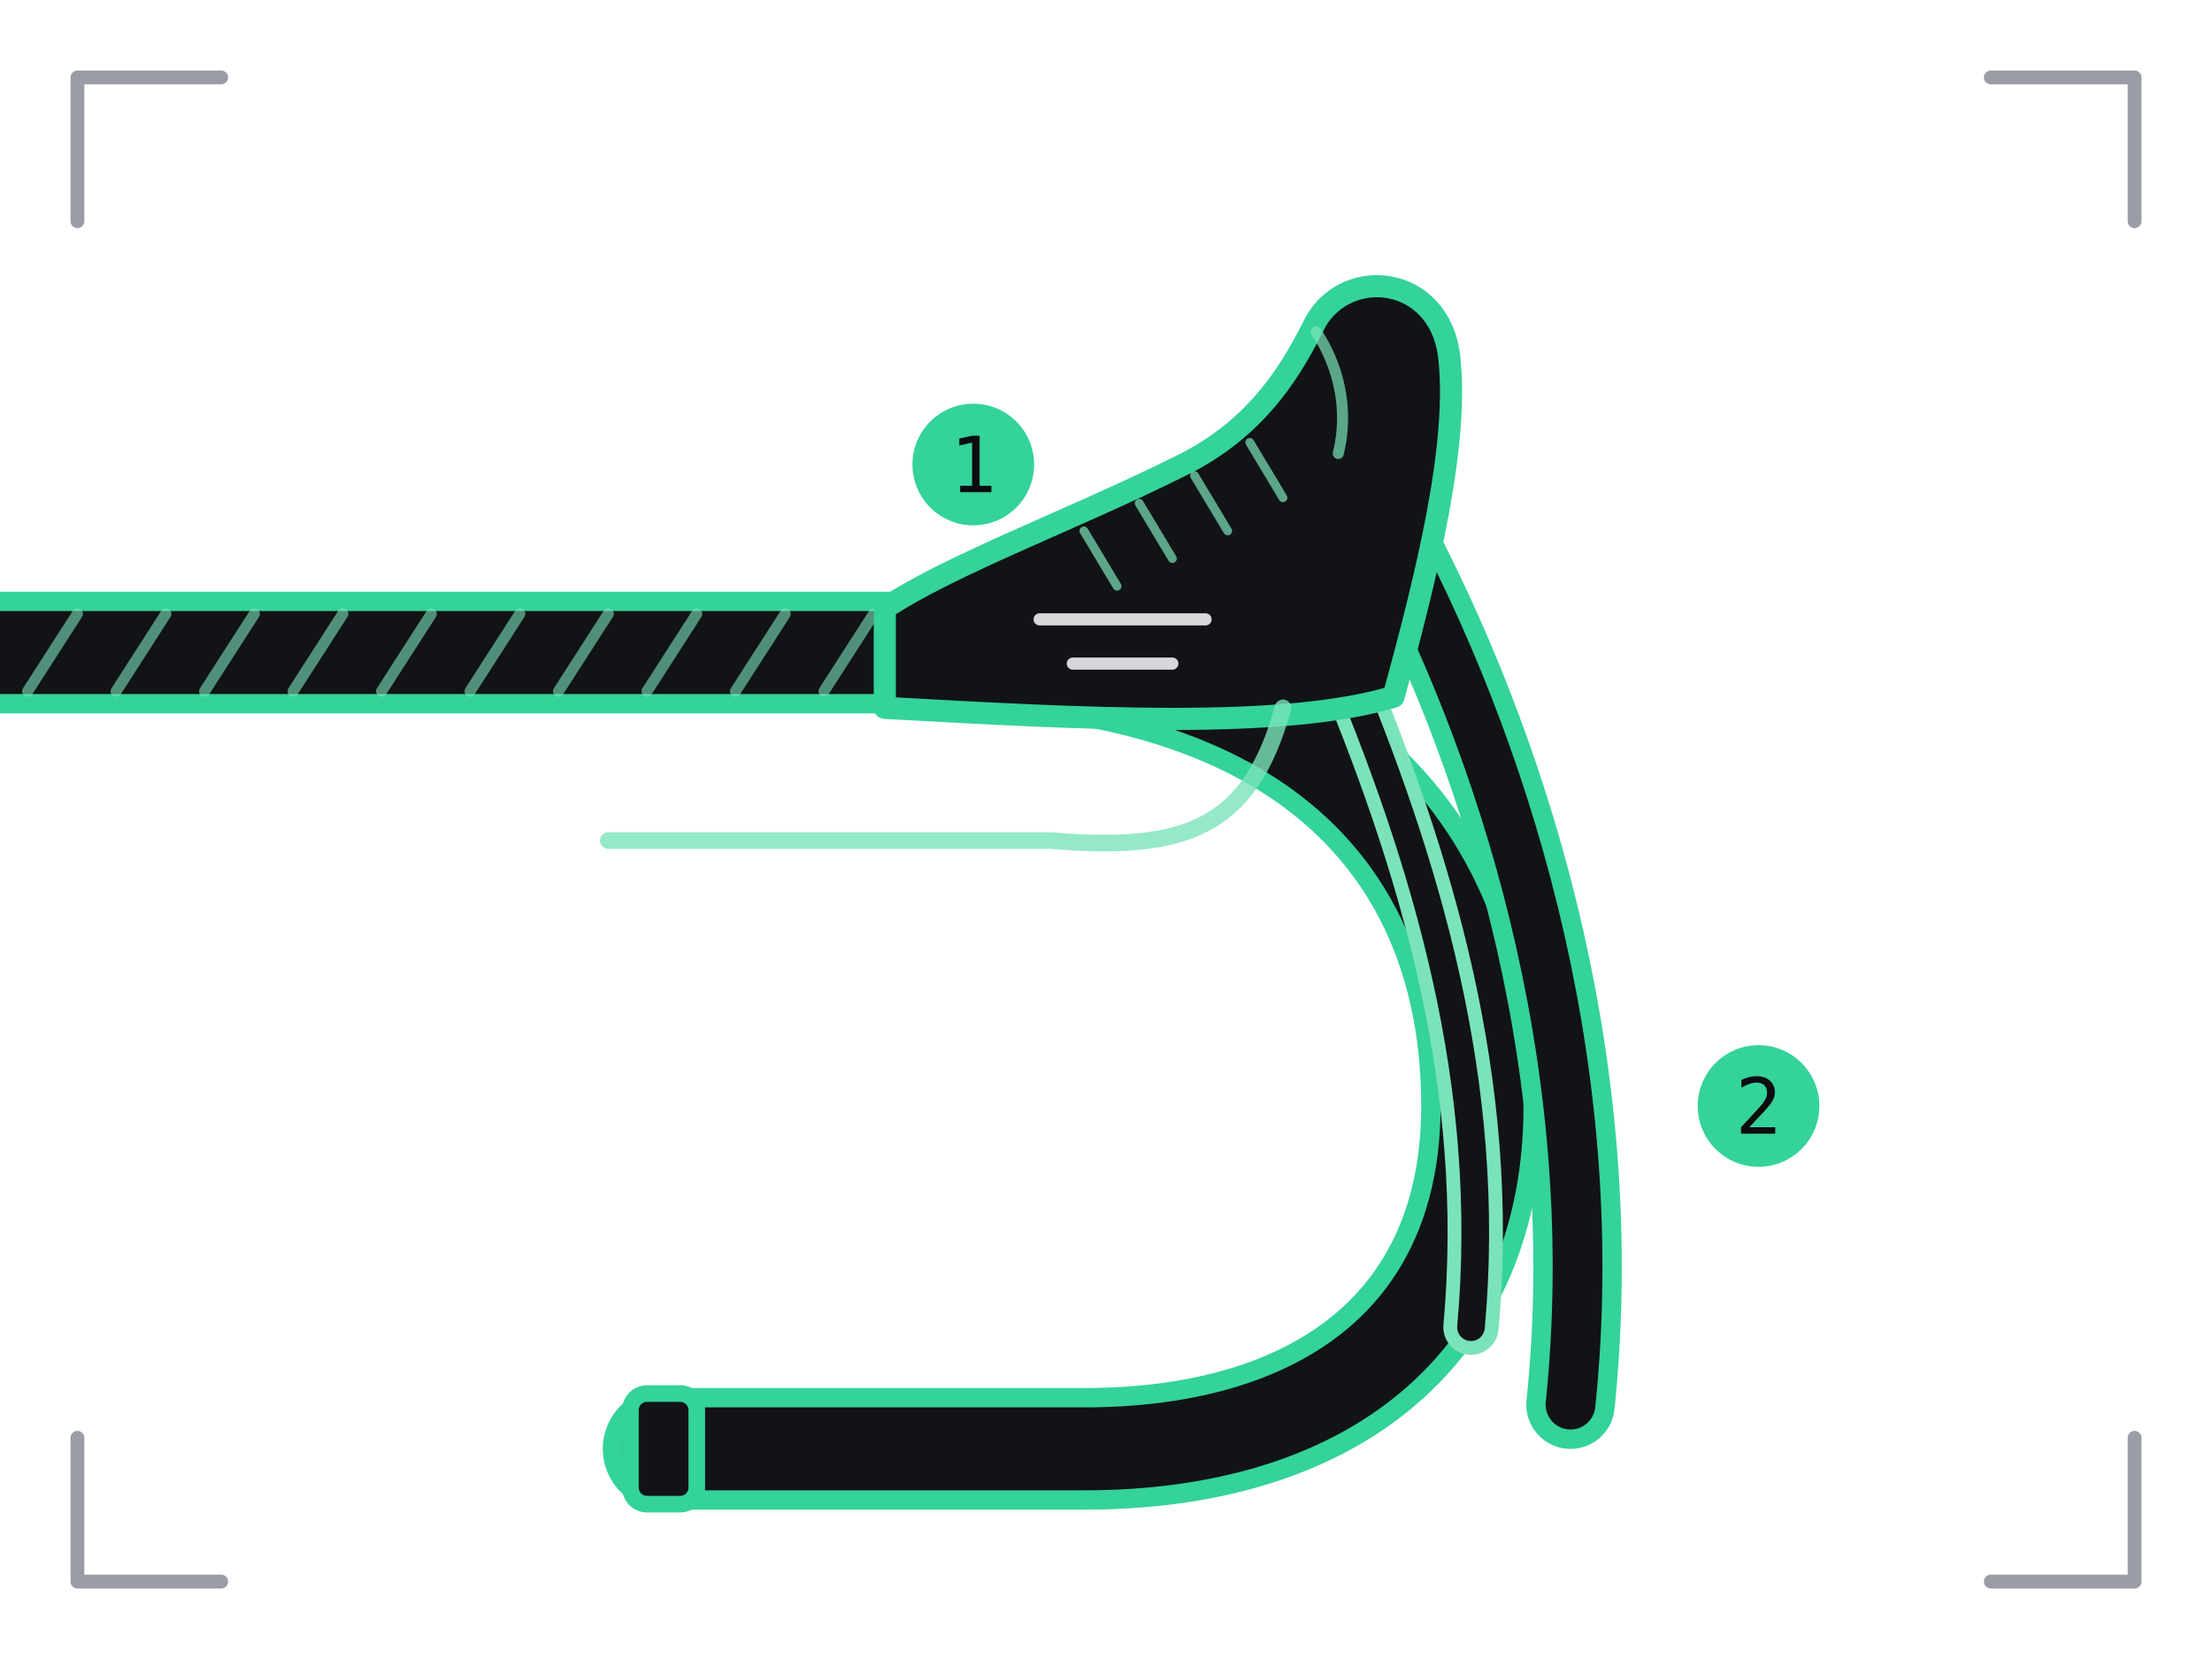
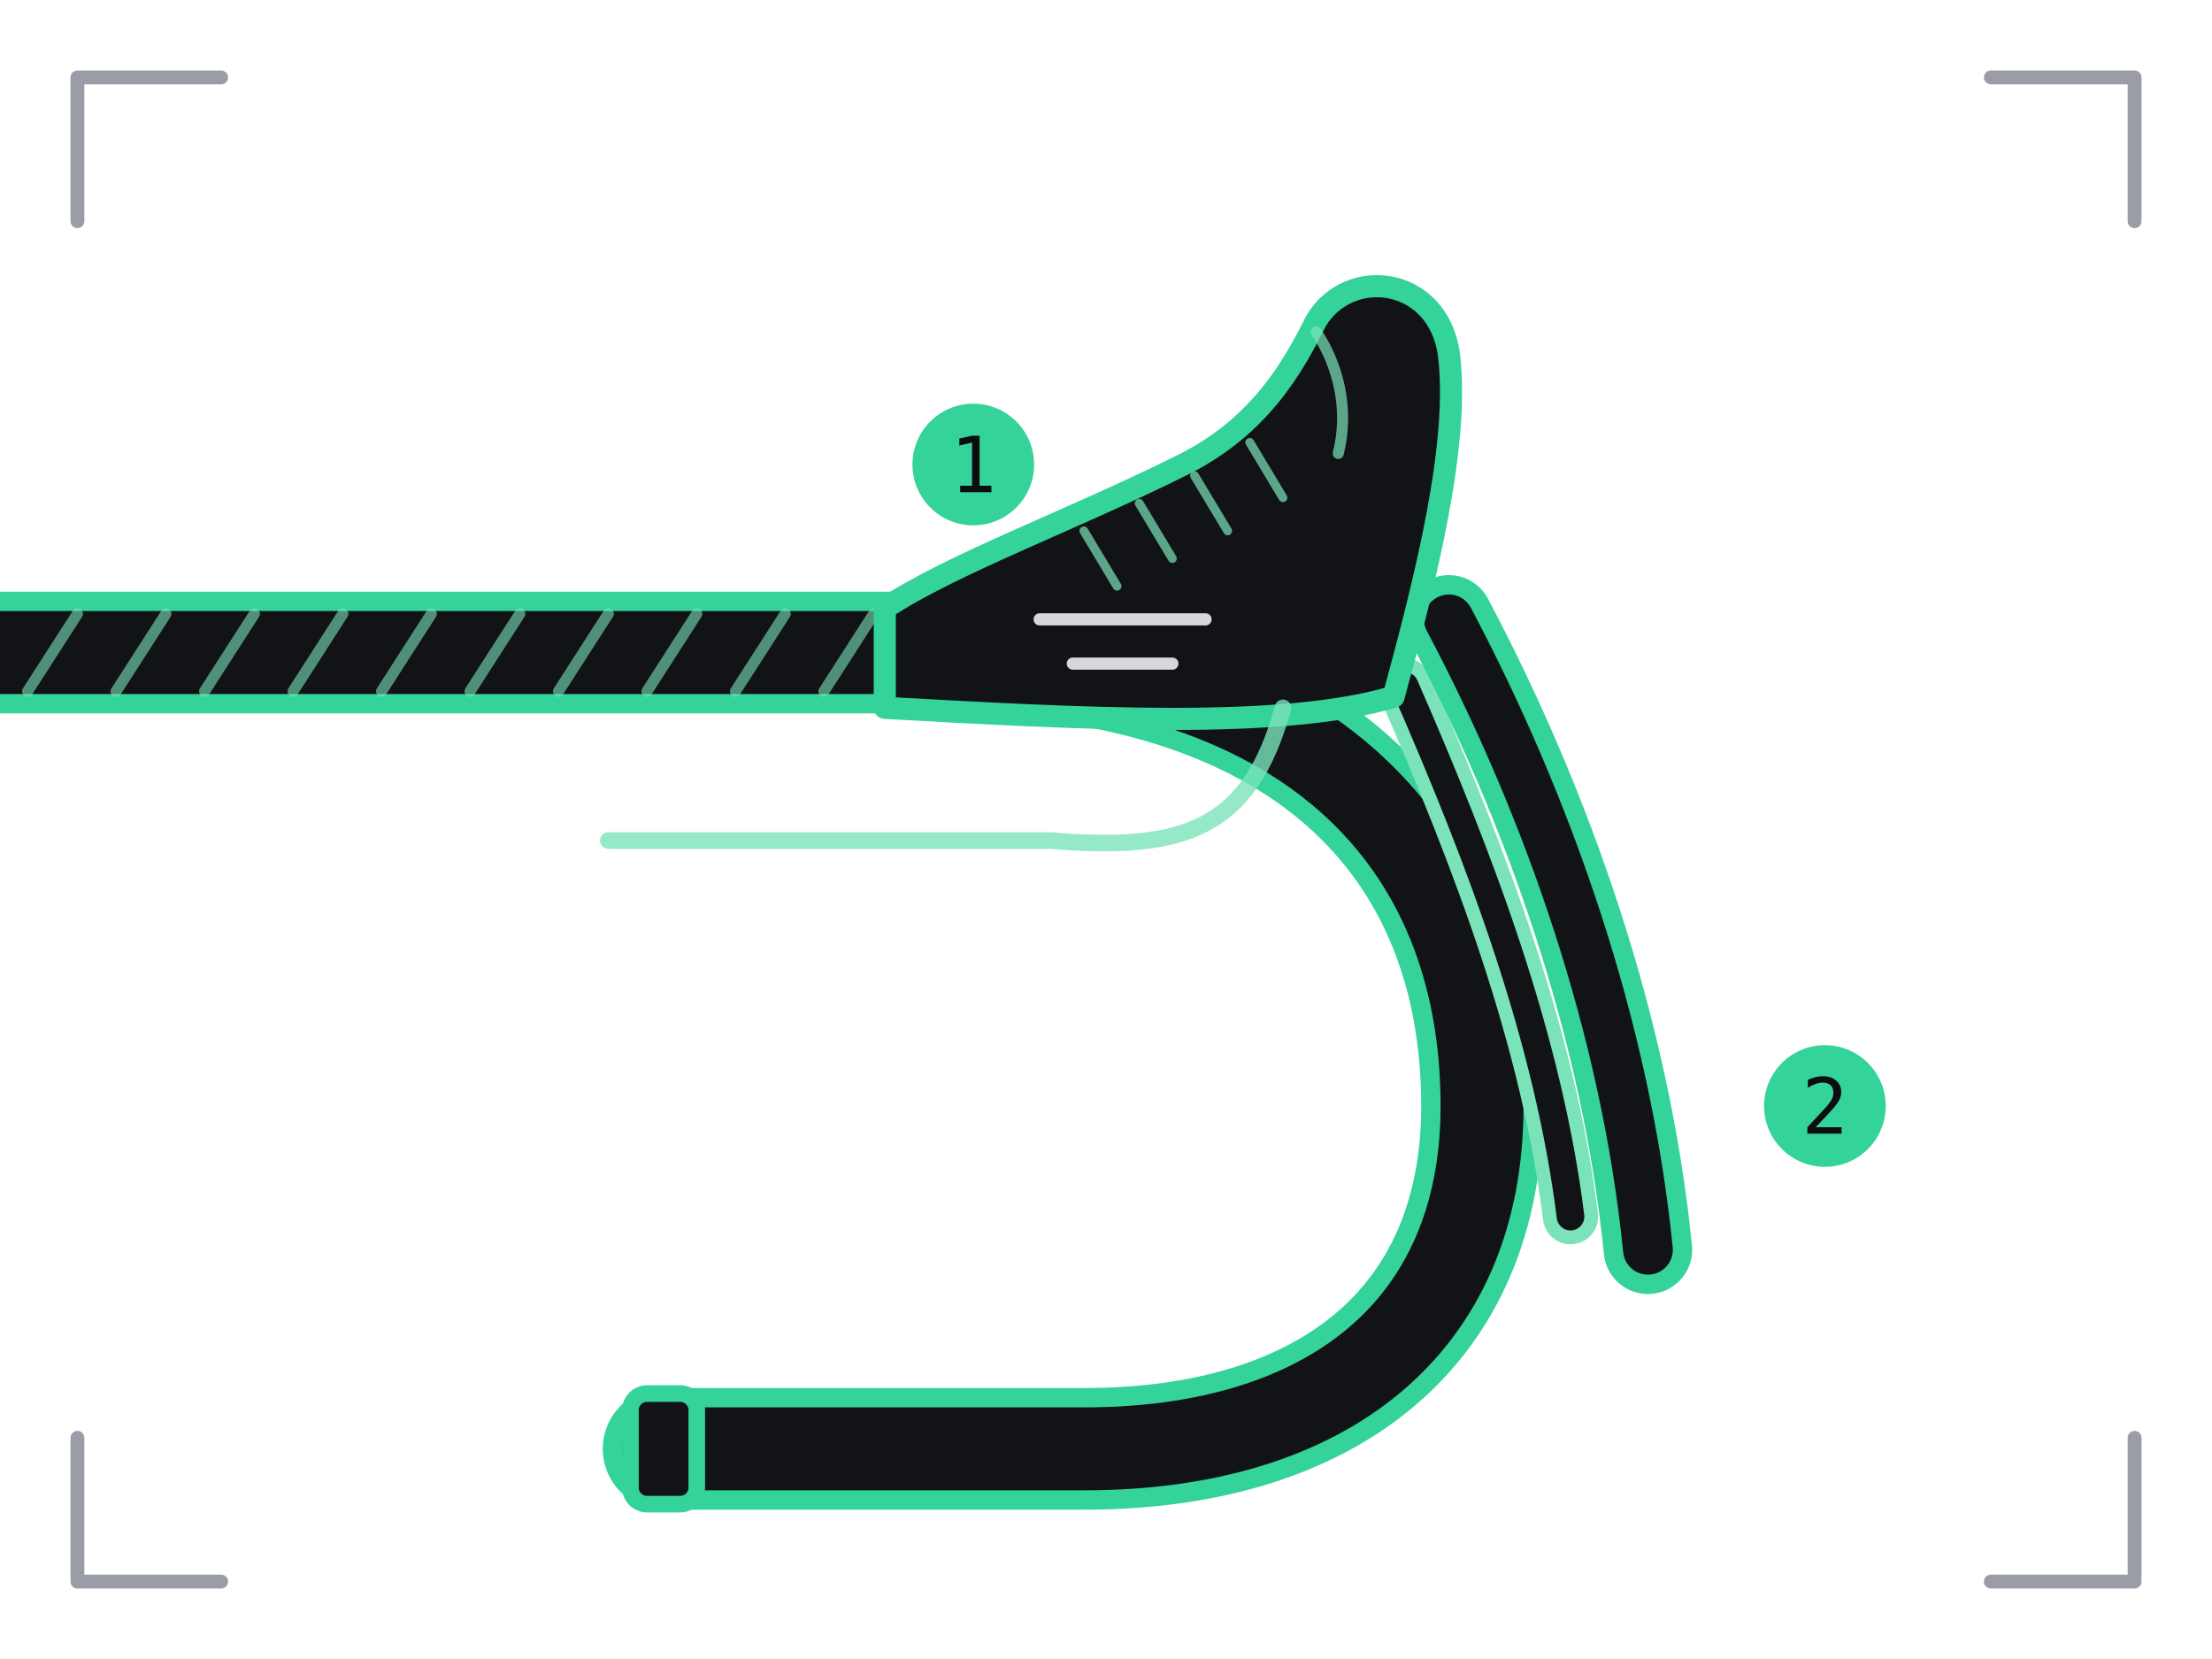
<svg xmlns="http://www.w3.org/2000/svg" viewBox="0 0 400 300" fill="none" stroke-linecap="round" stroke-linejoin="round">
  <g stroke="#9A9CA6" stroke-width="2.5" fill="none">
    <path d="M14 40V14h26M360 14h26v26M386 260v26h-26M40 286H14v-26" />
  </g>
  <path d="M-10 118H168C236 118 268 152 268 200C268 240 240 262 196 262H120" stroke="#34D399" stroke-width="22" fill="none" />
  <path d="M-10 118H168C236 118 268 152 268 200C268 240 240 262 196 262H120" stroke="#111317" stroke-width="15.0" fill="none" />
  <path d="M14 111l-9 14" stroke="#7BE3B9" stroke-width="2" opacity=".6" />
  <path d="M30 111l-9 14" stroke="#7BE3B9" stroke-width="2" opacity=".6" />
  <path d="M46 111l-9 14" stroke="#7BE3B9" stroke-width="2" opacity=".6" />
  <path d="M62 111l-9 14" stroke="#7BE3B9" stroke-width="2" opacity=".6" />
  <path d="M78 111l-9 14" stroke="#7BE3B9" stroke-width="2" opacity=".6" />
  <path d="M94 111l-9 14" stroke="#7BE3B9" stroke-width="2" opacity=".6" />
  <path d="M110 111l-9 14" stroke="#7BE3B9" stroke-width="2" opacity=".6" />
  <path d="M126 111l-9 14" stroke="#7BE3B9" stroke-width="2" opacity=".6" />
  <path d="M142 111l-9 14" stroke="#7BE3B9" stroke-width="2" opacity=".6" />
  <path d="M158 111l-9 14" stroke="#7BE3B9" stroke-width="2" opacity=".6" />
-   <path d="M242 118C258 156 270 196 266 240" stroke="#7BE3B9" stroke-width="10" fill="none" />
-   <path d="M242 118C258 156 270 196 266 240" stroke="#111317" stroke-width="5.0" fill="none" />
-   <path d="M252 98C274 140 290 196 284 254" stroke="#34D399" stroke-width="16" fill="none" />
-   <path d="M252 98C274 140 290 196 284 254" stroke="#111317" stroke-width="9.0" fill="none" />
+   <path d="M254 124C268 156 280 188 284 220" stroke="#7BE3B9" stroke-width="10" fill="none" />
+   <path d="M254 124C268 156 280 188 284 220" stroke="#111317" stroke-width="5.0" fill="none" />
+   <path d="M262 112C280 146 294 186 298 226" stroke="#34D399" stroke-width="16" fill="none" />
+   <path d="M262 112C280 146 294 186 298 226" stroke="#111317" stroke-width="9.0" fill="none" />
  <path d="M160 110C172 102 194 94 214 84C228 77 234 66 238 58C244 48 260 50 262 64C264 80 258 104 252 126C232 132 196 130 160 128Z" fill="#111317" stroke="#34D399" stroke-width="4" />
  <path d="M238 60c4 6 6 14 4 22" stroke="#7BE3B9" stroke-width="2" opacity=".7" />
  <path d="M196 96l6 10" stroke="#7BE3B9" stroke-width="1.6" opacity=".7" />
  <path d="M206 91l6 10" stroke="#7BE3B9" stroke-width="1.6" opacity=".7" />
  <path d="M216 86l6 10" stroke="#7BE3B9" stroke-width="1.6" opacity=".7" />
  <path d="M226 80l6 10" stroke="#7BE3B9" stroke-width="1.6" opacity=".7" />
  <path d="M232 128C226 150 214 154 190 152H110" stroke="#7BE3B9" stroke-width="3" stroke-dasharray="1 0" opacity=".8" />
  <rect x="114" y="252" width="12" height="20" rx="3" fill="#111317" stroke="#34D399" stroke-width="3" />
  <g stroke="#ECECEF" stroke-width="2.2" opacity=".9">
    <path d="M188 112h30M194 120h18" />
  </g>
  <g>
    <circle cx="176" cy="84" r="11" fill="#34D399" />
    <text x="176" y="89" text-anchor="middle" font-family="IBM Plex Mono, monospace" font-size="14" font-weight="500" fill="#0C0D10">1</text>
  </g>
  <g>
-     <circle cx="318" cy="200" r="11" fill="#34D399" />
-     <text x="318" y="205" text-anchor="middle" font-family="IBM Plex Mono, monospace" font-size="14" font-weight="500" fill="#0C0D10">2</text>
+     <circle cx="330" cy="200" r="11" fill="#34D399" />
+     <text x="330" y="205" text-anchor="middle" font-family="IBM Plex Mono, monospace" font-size="14" font-weight="500" fill="#0C0D10">2</text>
  </g>
</svg>
